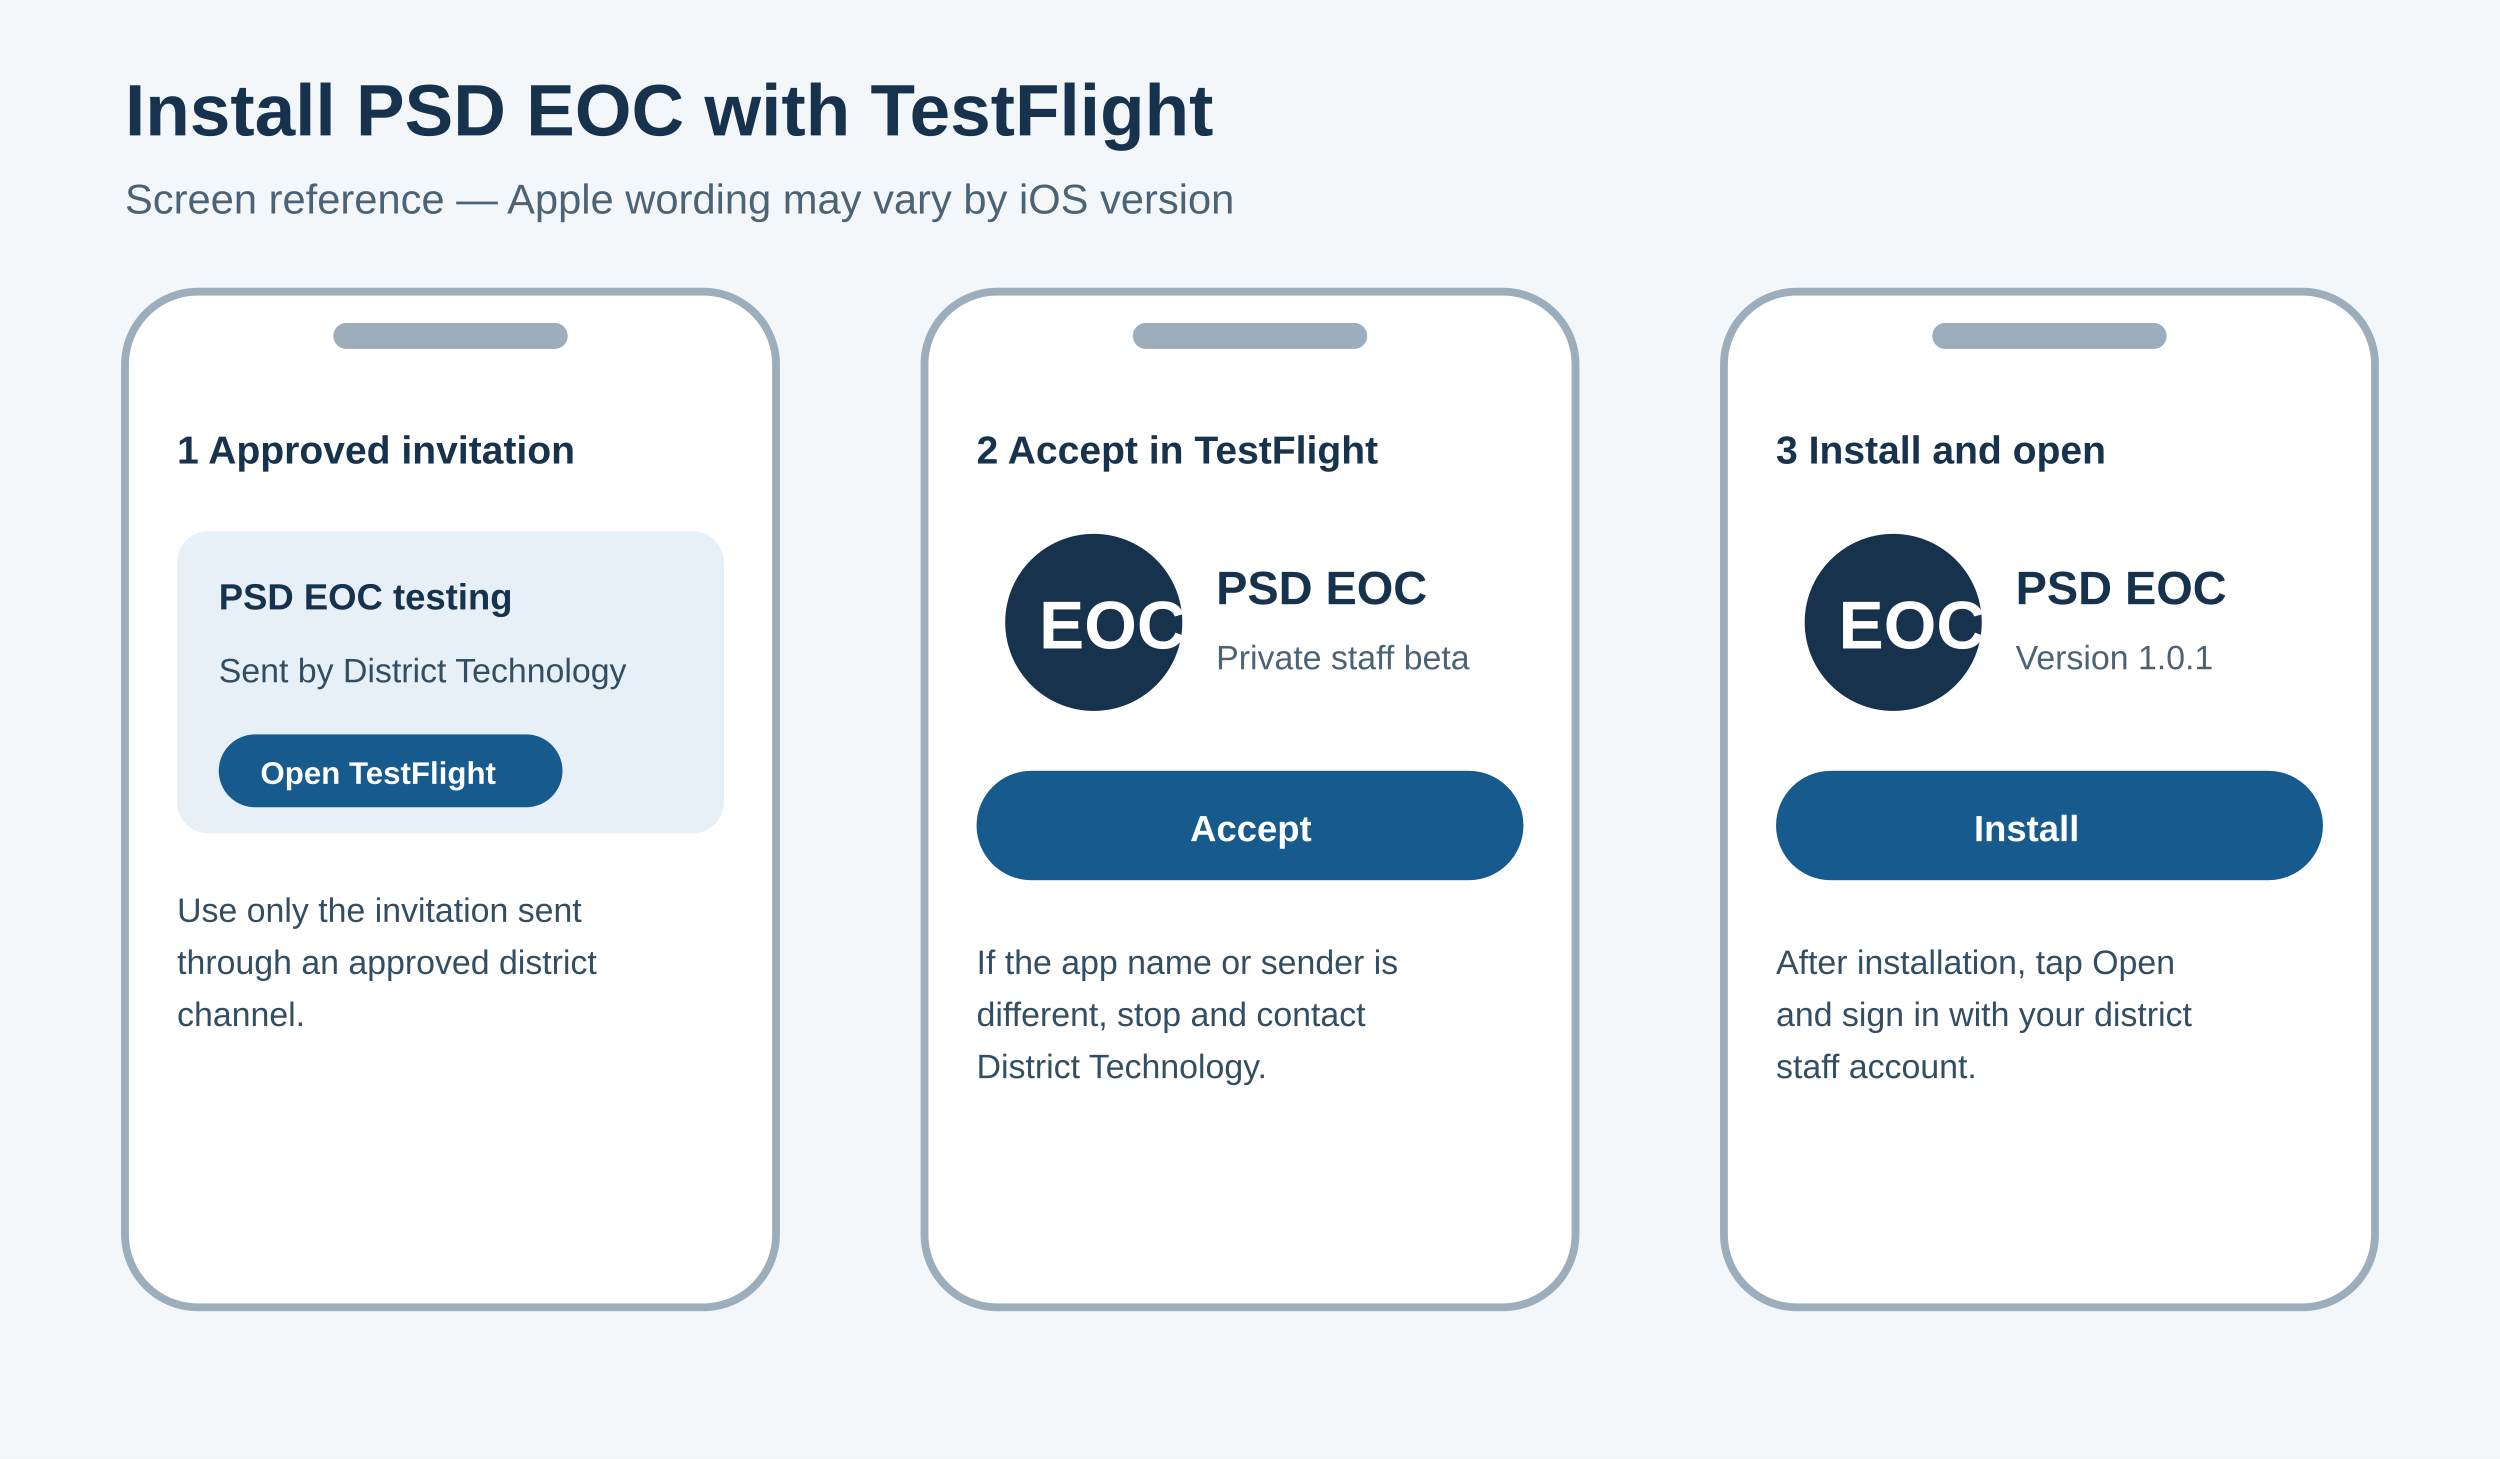
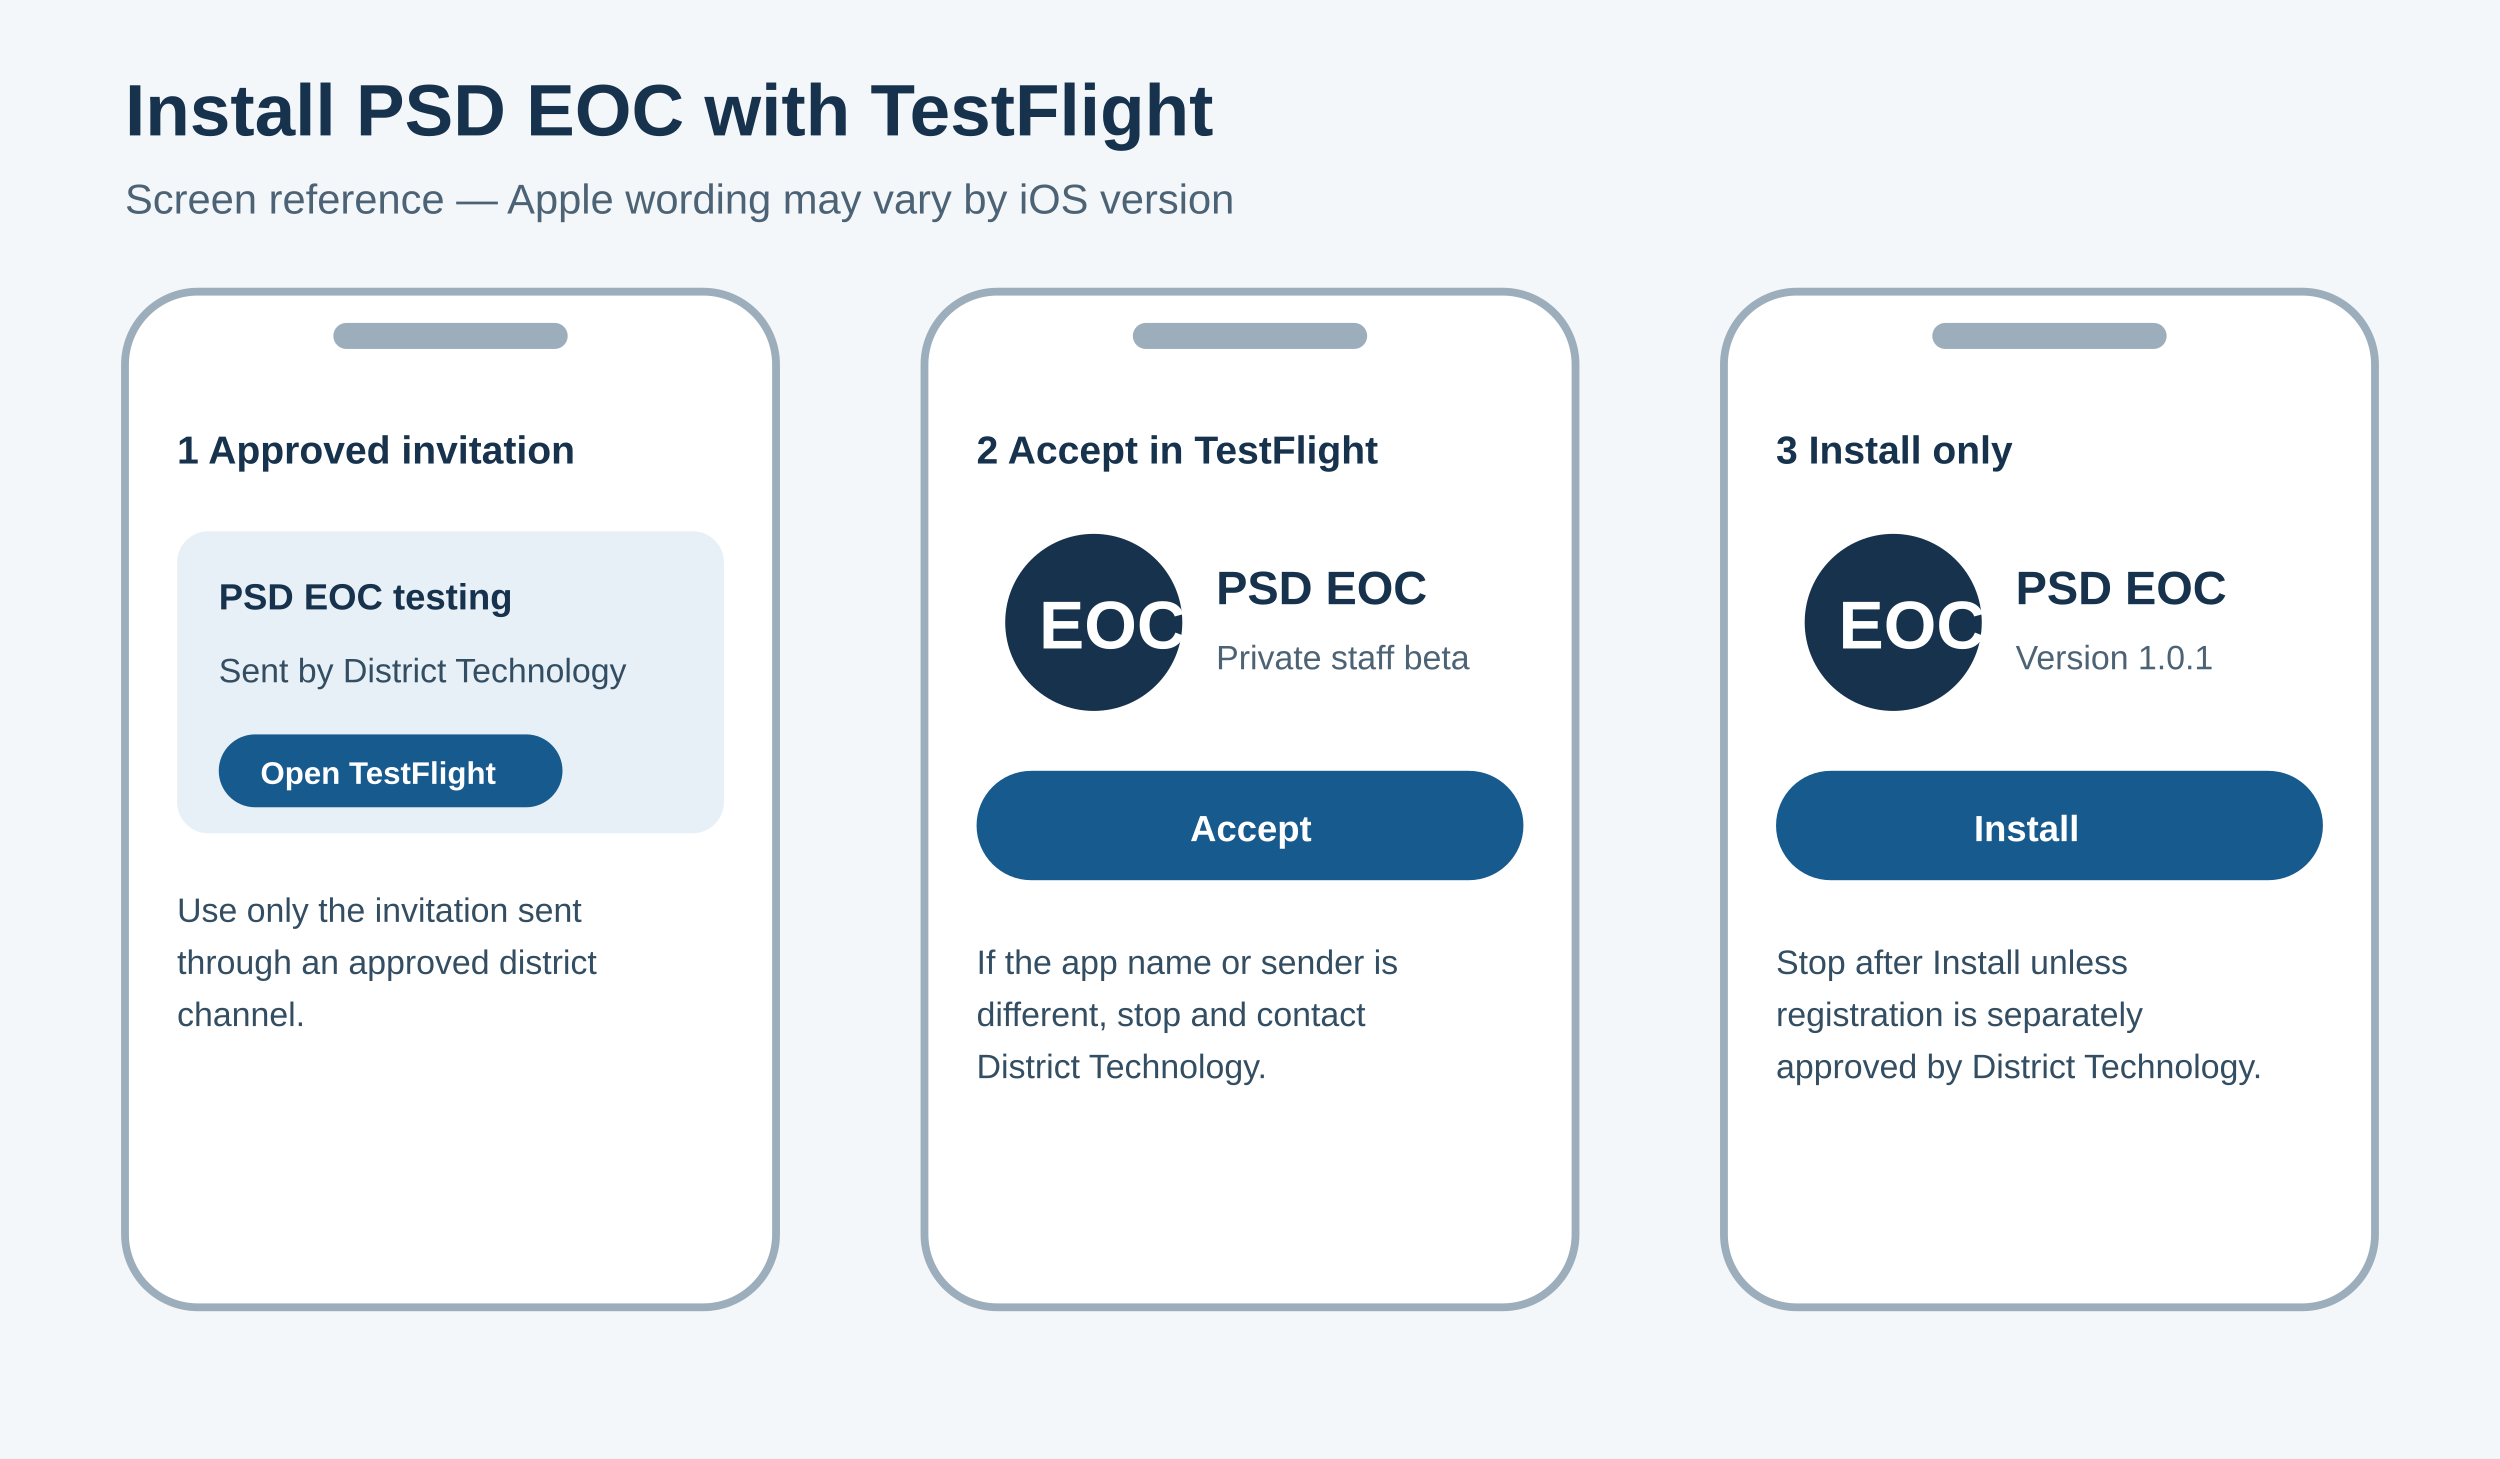
<svg xmlns="http://www.w3.org/2000/svg" width="960" height="560" viewBox="0 0 960 560" role="img" aria-labelledby="title desc">
  <rect width="960" height="560" fill="#f4f7fa" />
  <text x="48" y="52" font-family="Arial, sans-serif" font-size="28" font-weight="700" fill="#17324d">Install PSD EOC with TestFlight</text>
  <text x="48" y="82" font-family="Arial, sans-serif" font-size="16" fill="#4c6275">Screen reference — Apple wording may vary by iOS version</text>
  <g font-family="Arial, sans-serif">
    <g transform="translate(48 112)">
      <rect width="250" height="390" rx="28" fill="#fff" stroke="#9cadbb" stroke-width="3" />
      <rect x="80" y="12" width="90" height="10" rx="5" fill="#9cadbb" />
      <text x="20" y="66" font-size="15" font-weight="700" fill="#17324d">1  Approved invitation</text>
      <rect x="20" y="92" width="210" height="116" rx="12" fill="#e8f0f7" />
      <text x="36" y="122" font-size="14" font-weight="700" fill="#17324d">PSD EOC testing</text>
      <text x="36" y="150" font-size="13" fill="#334e62">Sent by District Technology</text>
      <rect x="36" y="170" width="132" height="28" rx="14" fill="#175a8e" />
      <text x="52" y="189" font-size="12" font-weight="700" fill="#fff">Open TestFlight</text>
      <text x="20" y="242" font-size="13" fill="#334e62">Use only the invitation sent</text>
      <text x="20" y="262" font-size="13" fill="#334e62">through an approved district</text>
      <text x="20" y="282" font-size="13" fill="#334e62">channel.</text>
    </g>
    <g transform="translate(355 112)">
      <rect width="250" height="390" rx="28" fill="#fff" stroke="#9cadbb" stroke-width="3" />
      <rect x="80" y="12" width="90" height="10" rx="5" fill="#9cadbb" />
      <text x="20" y="66" font-size="15" font-weight="700" fill="#17324d">2  Accept in TestFlight</text>
      <circle cx="65" cy="127" r="34" fill="#17324d" />
      <text x="44" y="137" font-size="26" font-weight="700" fill="#fff">EOC</text>
      <text x="112" y="120" font-size="18" font-weight="700" fill="#17324d">PSD EOC</text>
      <text x="112" y="145" font-size="13" fill="#4c6275">Private staff beta</text>
      <rect x="20" y="184" width="210" height="42" rx="21" fill="#175a8e" />
      <text x="102" y="211" font-size="14" font-weight="700" fill="#fff">Accept</text>
      <text x="20" y="262" font-size="13" fill="#334e62">If the app name or sender is</text>
      <text x="20" y="282" font-size="13" fill="#334e62">different, stop and contact</text>
      <text x="20" y="302" font-size="13" fill="#334e62">District Technology.</text>
    </g>
    <g transform="translate(662 112)">
      <rect width="250" height="390" rx="28" fill="#fff" stroke="#9cadbb" stroke-width="3" />
      <rect x="80" y="12" width="90" height="10" rx="5" fill="#9cadbb" />
-       <text x="20" y="66" font-size="15" font-weight="700" fill="#17324d">3  Install and open</text>
+       <text x="20" y="66" font-size="15" font-weight="700" fill="#17324d">3  Install only</text>
      <circle cx="65" cy="127" r="34" fill="#17324d" />
      <text x="44" y="137" font-size="26" font-weight="700" fill="#fff">EOC</text>
      <text x="112" y="120" font-size="18" font-weight="700" fill="#17324d">PSD EOC</text>
      <text x="112" y="145" font-size="13" fill="#4c6275">Version 1.0.1</text>
      <rect x="20" y="184" width="210" height="42" rx="21" fill="#175a8e" />
      <text x="96" y="211" font-size="14" font-weight="700" fill="#fff">Install</text>
-       <text x="20" y="262" font-size="13" fill="#334e62">After installation, tap Open</text>
-       <text x="20" y="282" font-size="13" fill="#334e62">and sign in with your district</text>
-       <text x="20" y="302" font-size="13" fill="#334e62">staff account.</text>
+       <text x="20" y="262" font-size="13" fill="#334e62">Stop after Install unless</text>
+       <text x="20" y="282" font-size="13" fill="#334e62">registration is separately</text>
+       <text x="20" y="302" font-size="13" fill="#334e62">approved by District Technology.</text>
    </g>
  </g>
</svg>
